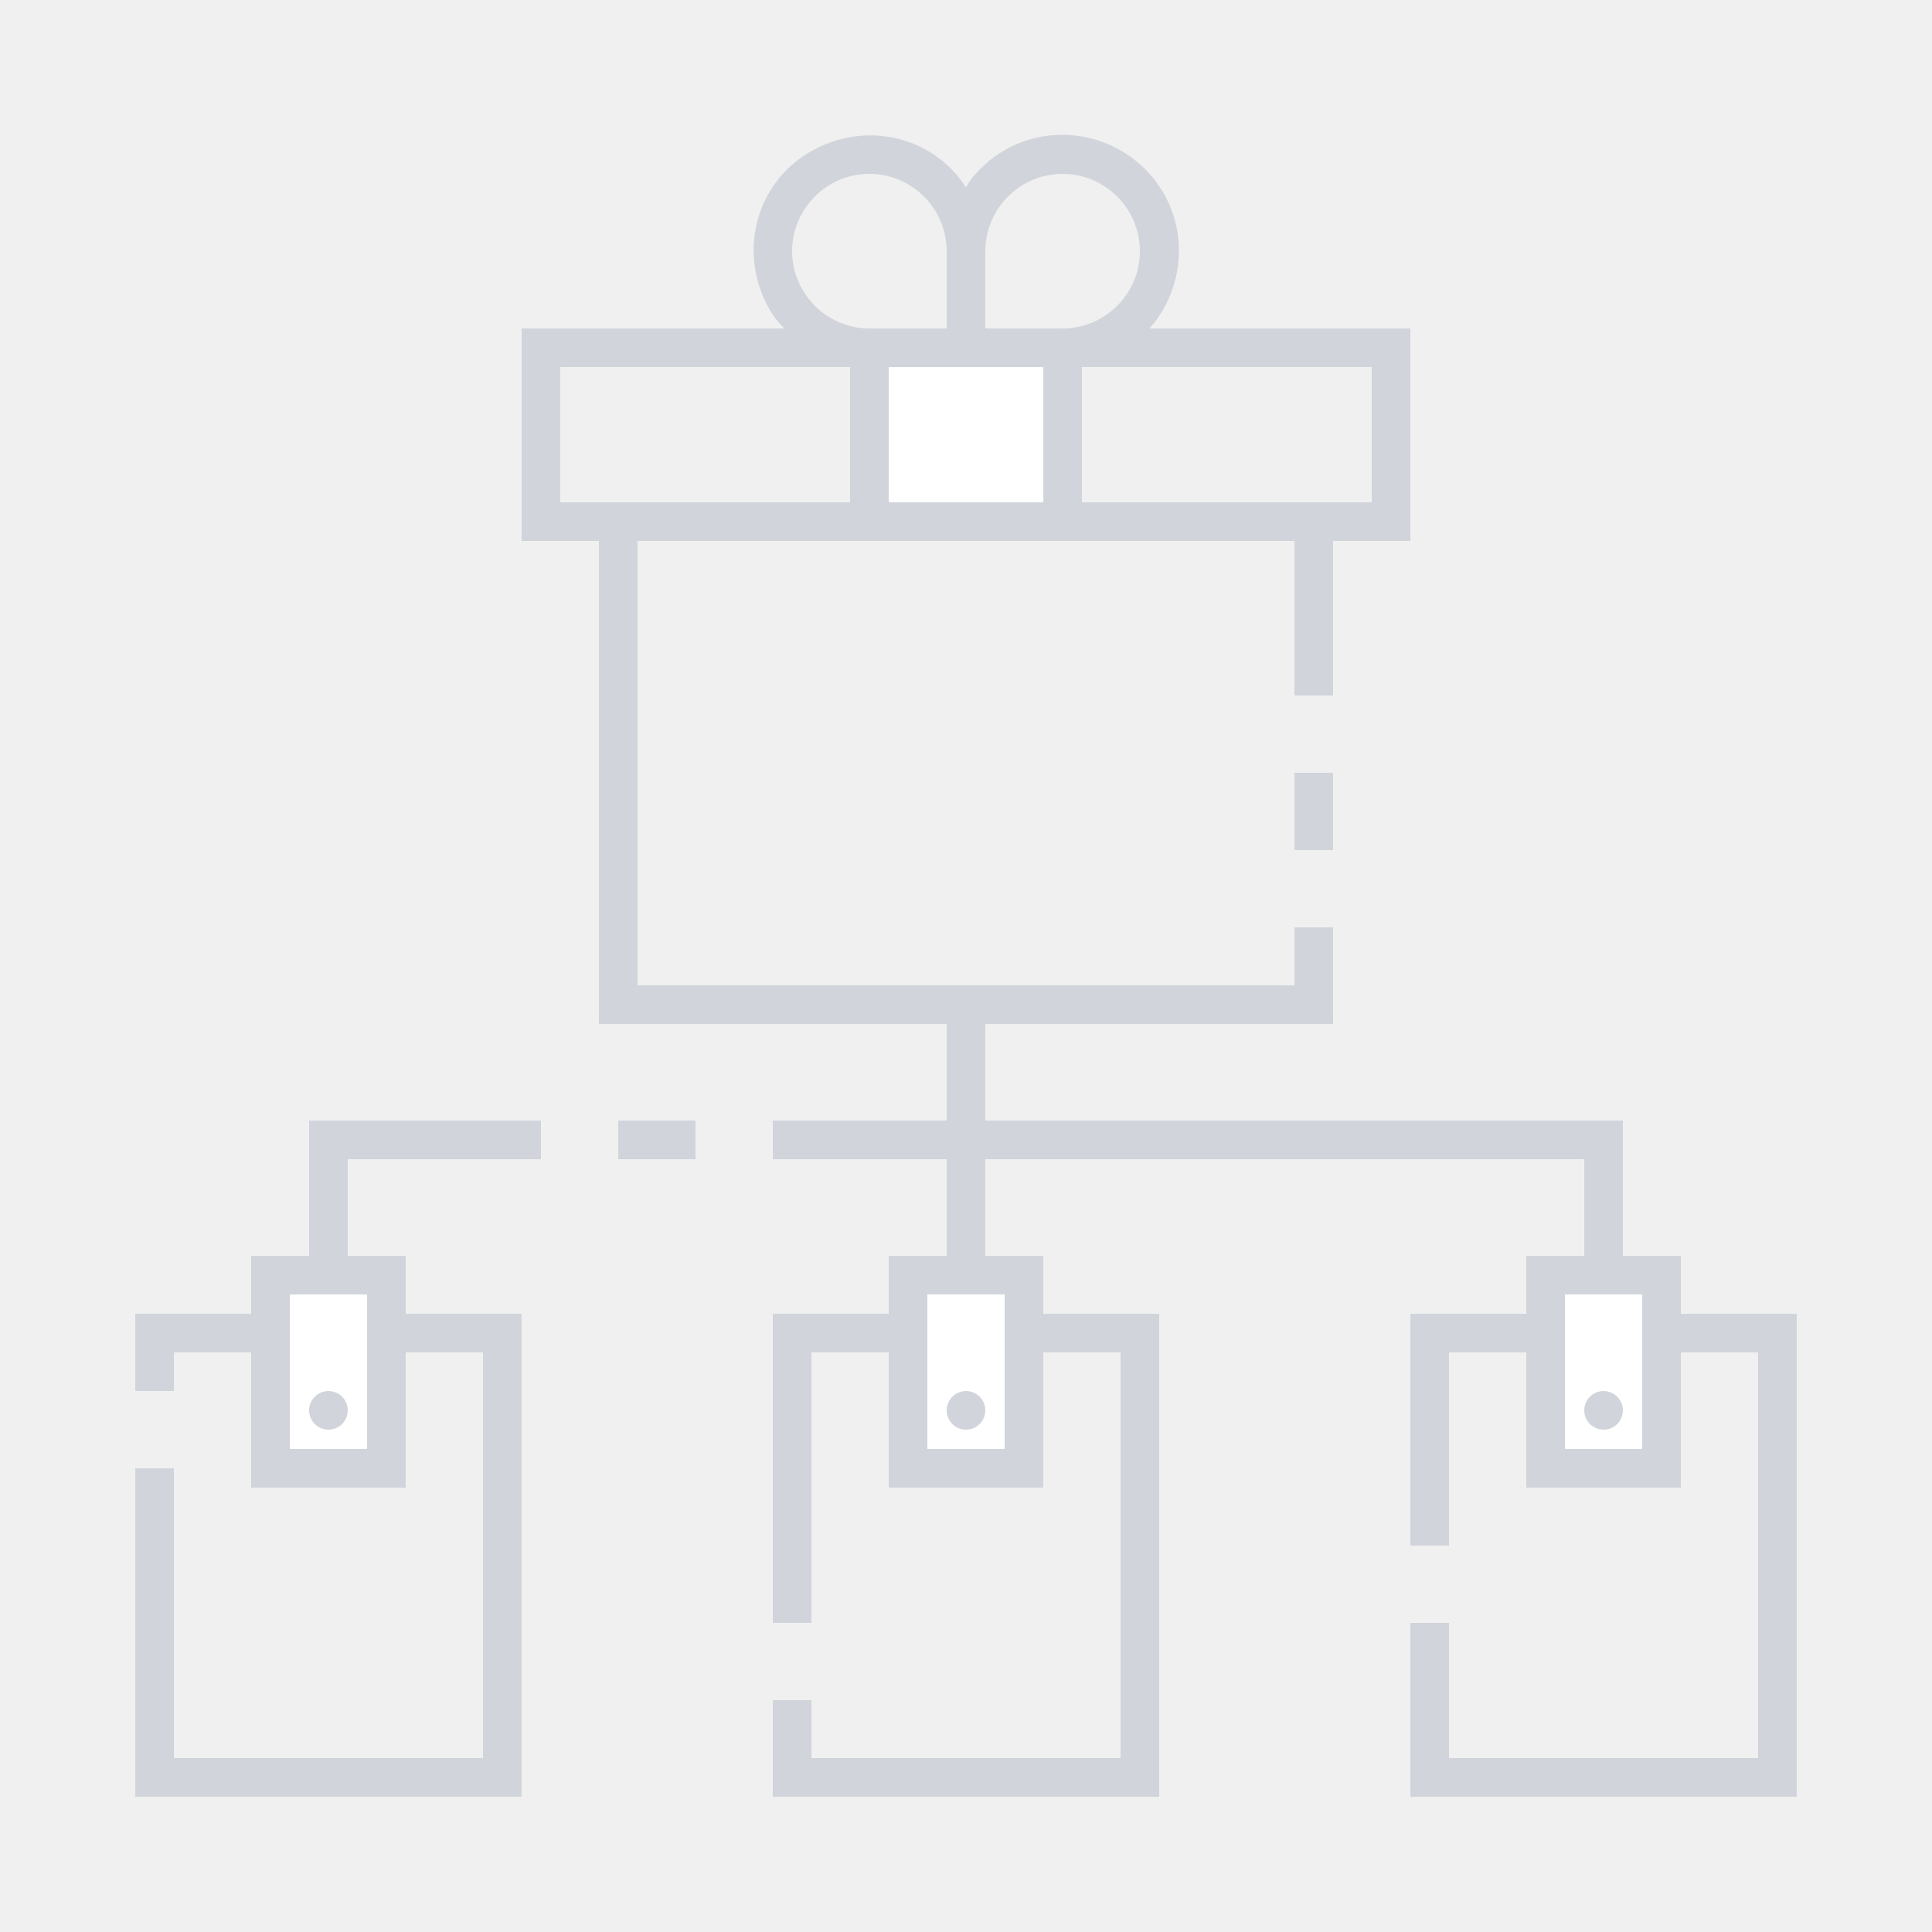
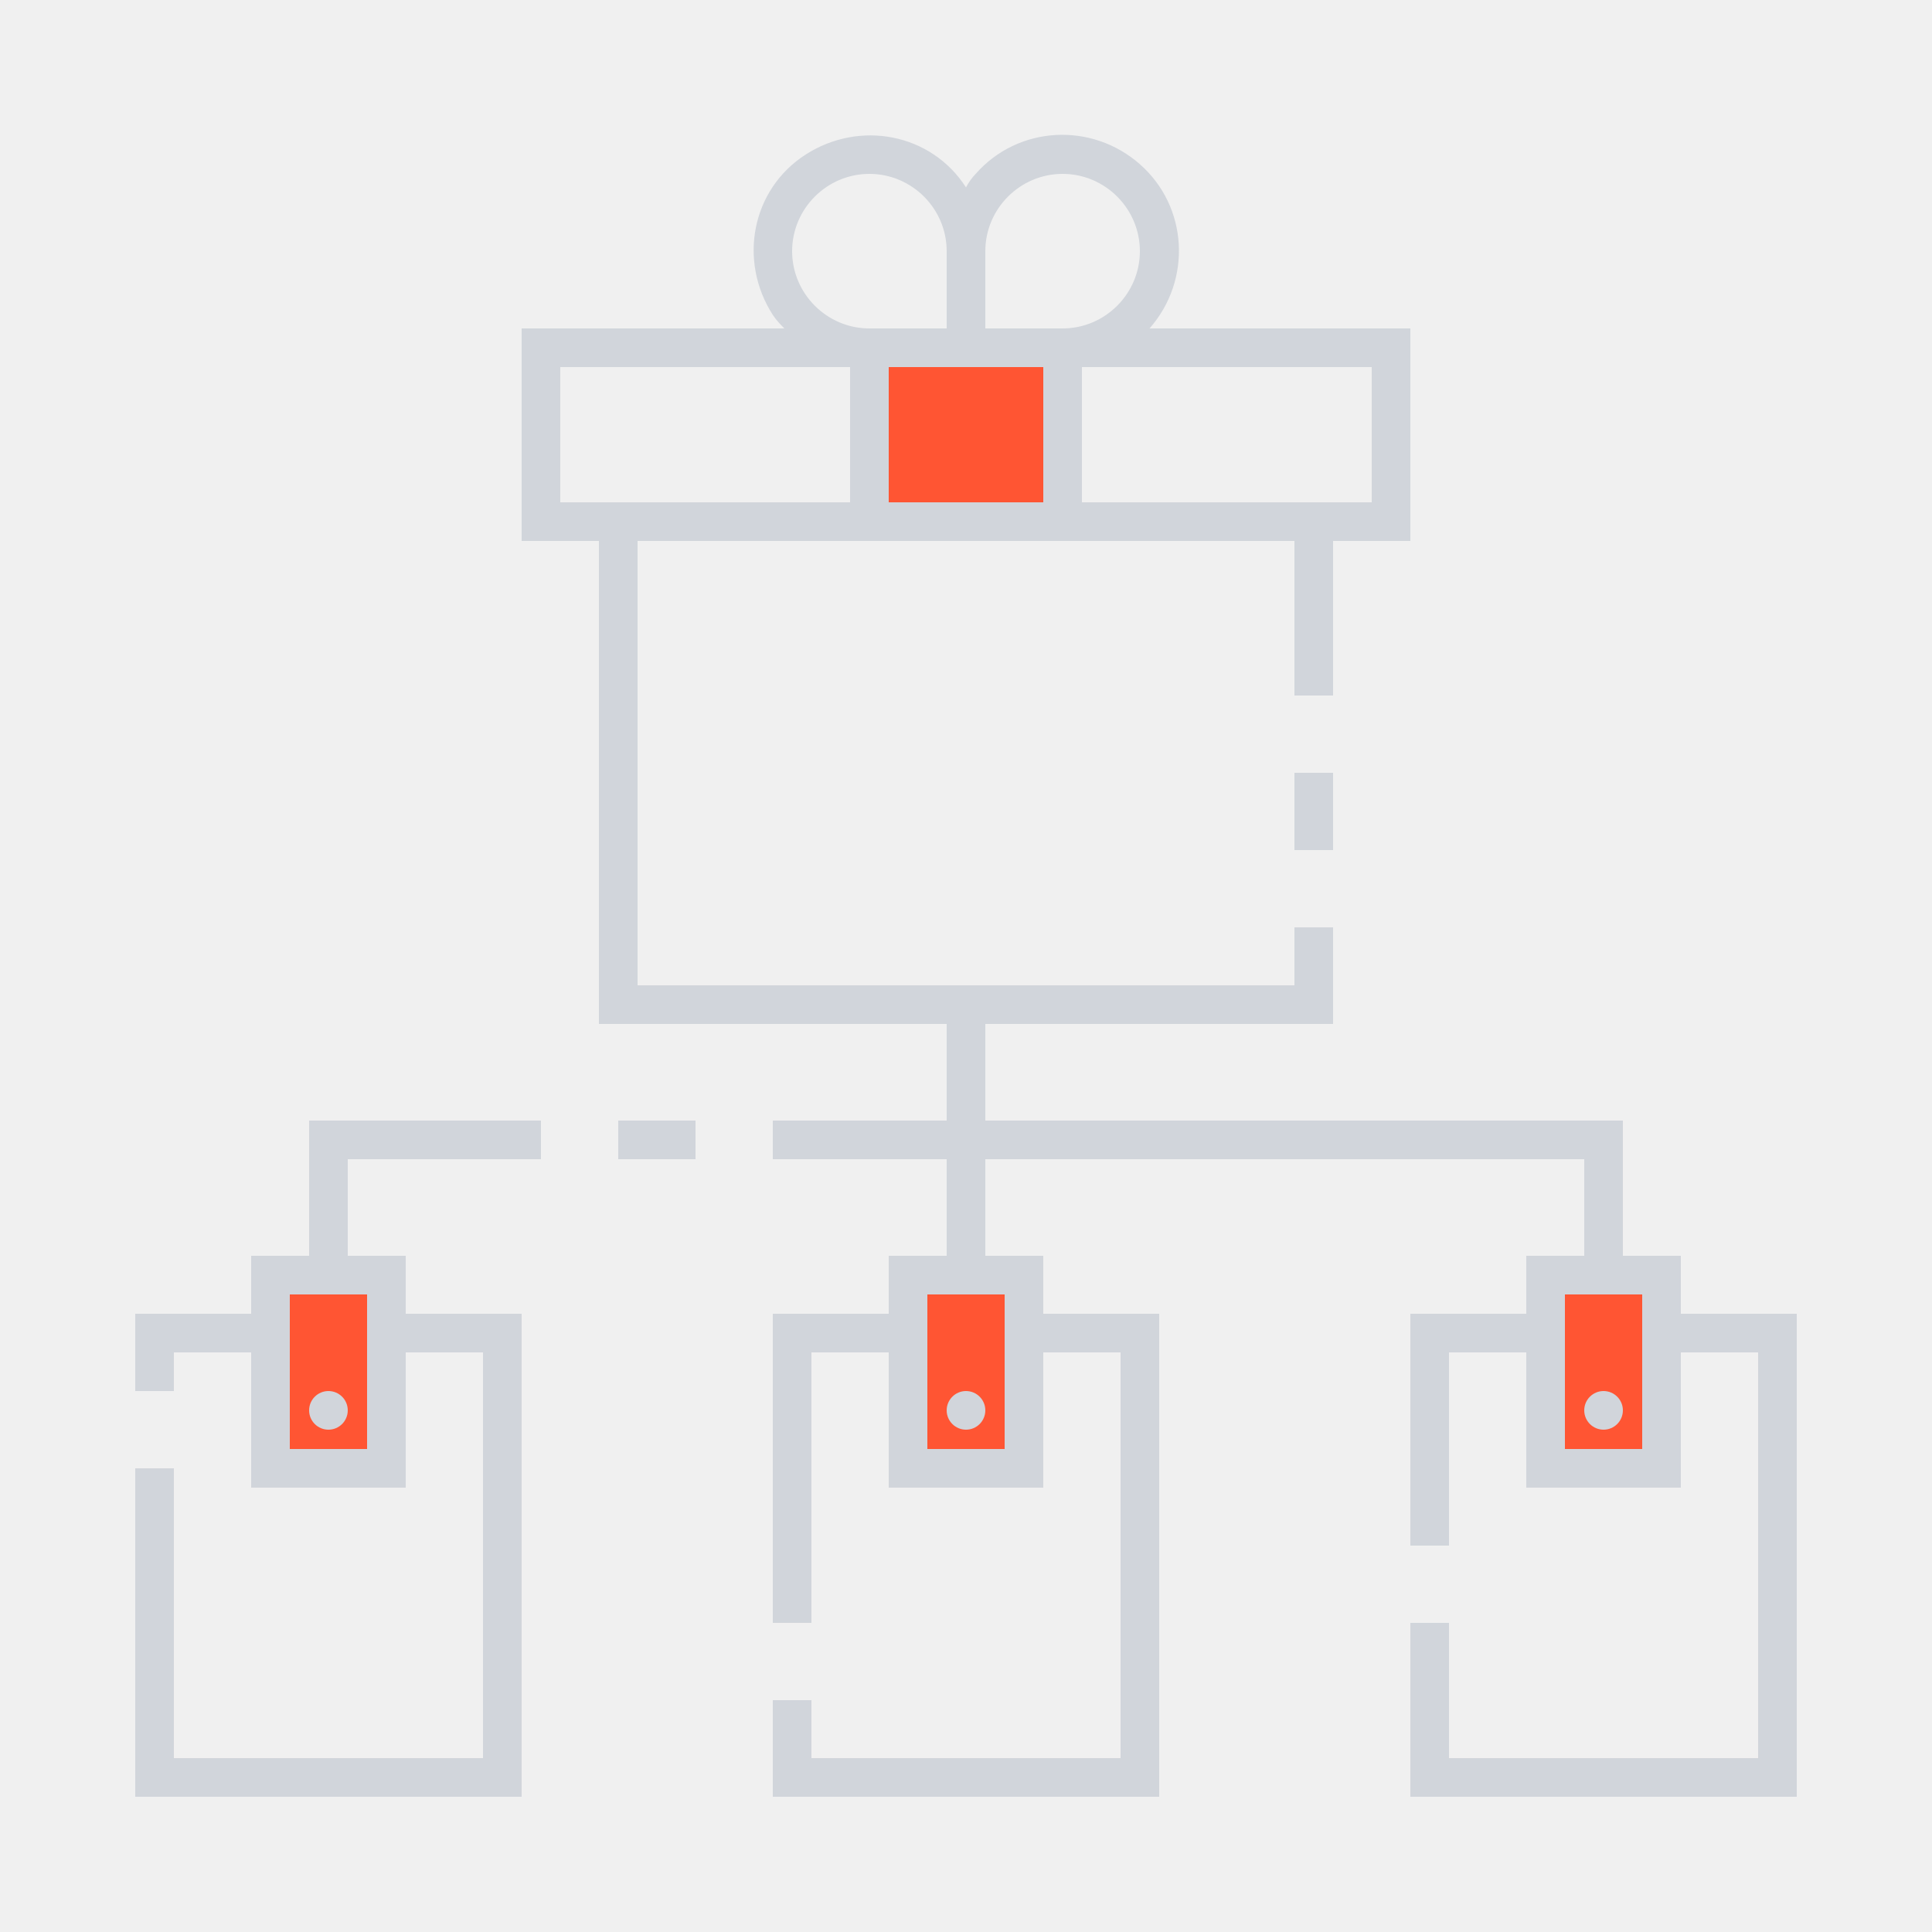
<svg xmlns="http://www.w3.org/2000/svg" version="1.1" id="ic_empty_dark_multisend" x="0px" y="0px" viewBox="0 0 100 100" style="enable-background:new 0 0 100 100;" xml:space="preserve">
  <style type="text/css">
- 	.st0{fill:#FFFFFF;}
+ 	.st0{fill:#FF5533;}
	.st1{fill:#D1D5DB;}
	.st2{fill:none;}
</style>
  <g id="Group_9062">
    <g id="Group_9060">
      <path id="Rectangle_4717" class="st0" d="M45,18h10v9H45V18z" />
      <g id="Group_9059">
        <path id="Rectangle_4718" class="st0" d="M14,66h6v10h-6V66z" />
        <path id="Rectangle_4719" class="st0" d="M80,66h6v10h-6V66z" />
        <path id="Rectangle_4720" class="st0" d="M47,66h6v10h-6V66z" />
      </g>
    </g>
    <g id="Group_9061">
      <path id="Rectangle_4722" class="st1" d="M67,40h2v4h-2V40z" />
      <circle id="Ellipse_643" class="st1" cx="50" cy="73" r="1" />
      <circle id="Ellipse_644" class="st1" cx="83" cy="73" r="1" />
      <path id="Rectangle_4723" class="st1" d="M32,58h4v2h-4V58z" />
      <path id="Path_19007" class="st1" d="M16,65h-3v3H7v4h2v-2h4v7h8v-7h4v21H9V76H7v17h20V68h-6v-3h-3v-5h10v-2H16V65z M19,67v8h-4    v-8H19z" />
      <circle id="Ellipse_645" class="st1" cx="17" cy="73" r="1" />
      <path id="Path_19008" class="st1" d="M87,68v-3h-3v-7H51v-5h18v-5h-2v3H33V28h34v8h2v-8h4V17H59.5c2.2-2.5,2-6.3-0.5-8.5    s-6.3-2-8.5,0.5c-0.2,0.2-0.4,0.5-0.5,0.7c-1.8-2.8-5.5-3.5-8.3-1.7s-3.5,5.5-1.7,8.3c0.2,0.3,0.4,0.5,0.6,0.7H27v11h4v25h18v5h-9    v2h9v5h-3v3h-6v16h2V70h4v7h8v-7h4v21H42v-3h-2v5h20V68h-6v-3h-3v-5h31v5h-3v3h-6v12h2V70h4v7h8v-7h4v21H75v-7h-2v9h20V68H87z     M71,19v7H56v-7H71z M51,13c0-2.2,1.8-4,4-4s4,1.8,4,4s-1.8,4-4,4h-4V13z M51,19h3v7h-8v-7H51z M45,9c2.2,0,4,1.8,4,4v4h-4    c-2.2,0-4-1.8-4-4S42.8,9,45,9z M29,26v-7h15v7H29z M52,67v8h-4v-8H52z M85,75h-4v-8h4V75z" />
    </g>
  </g>
  <path id="Rectangle_4724" class="st2" d="M0,0h100v100H0V0z" />
</svg>
